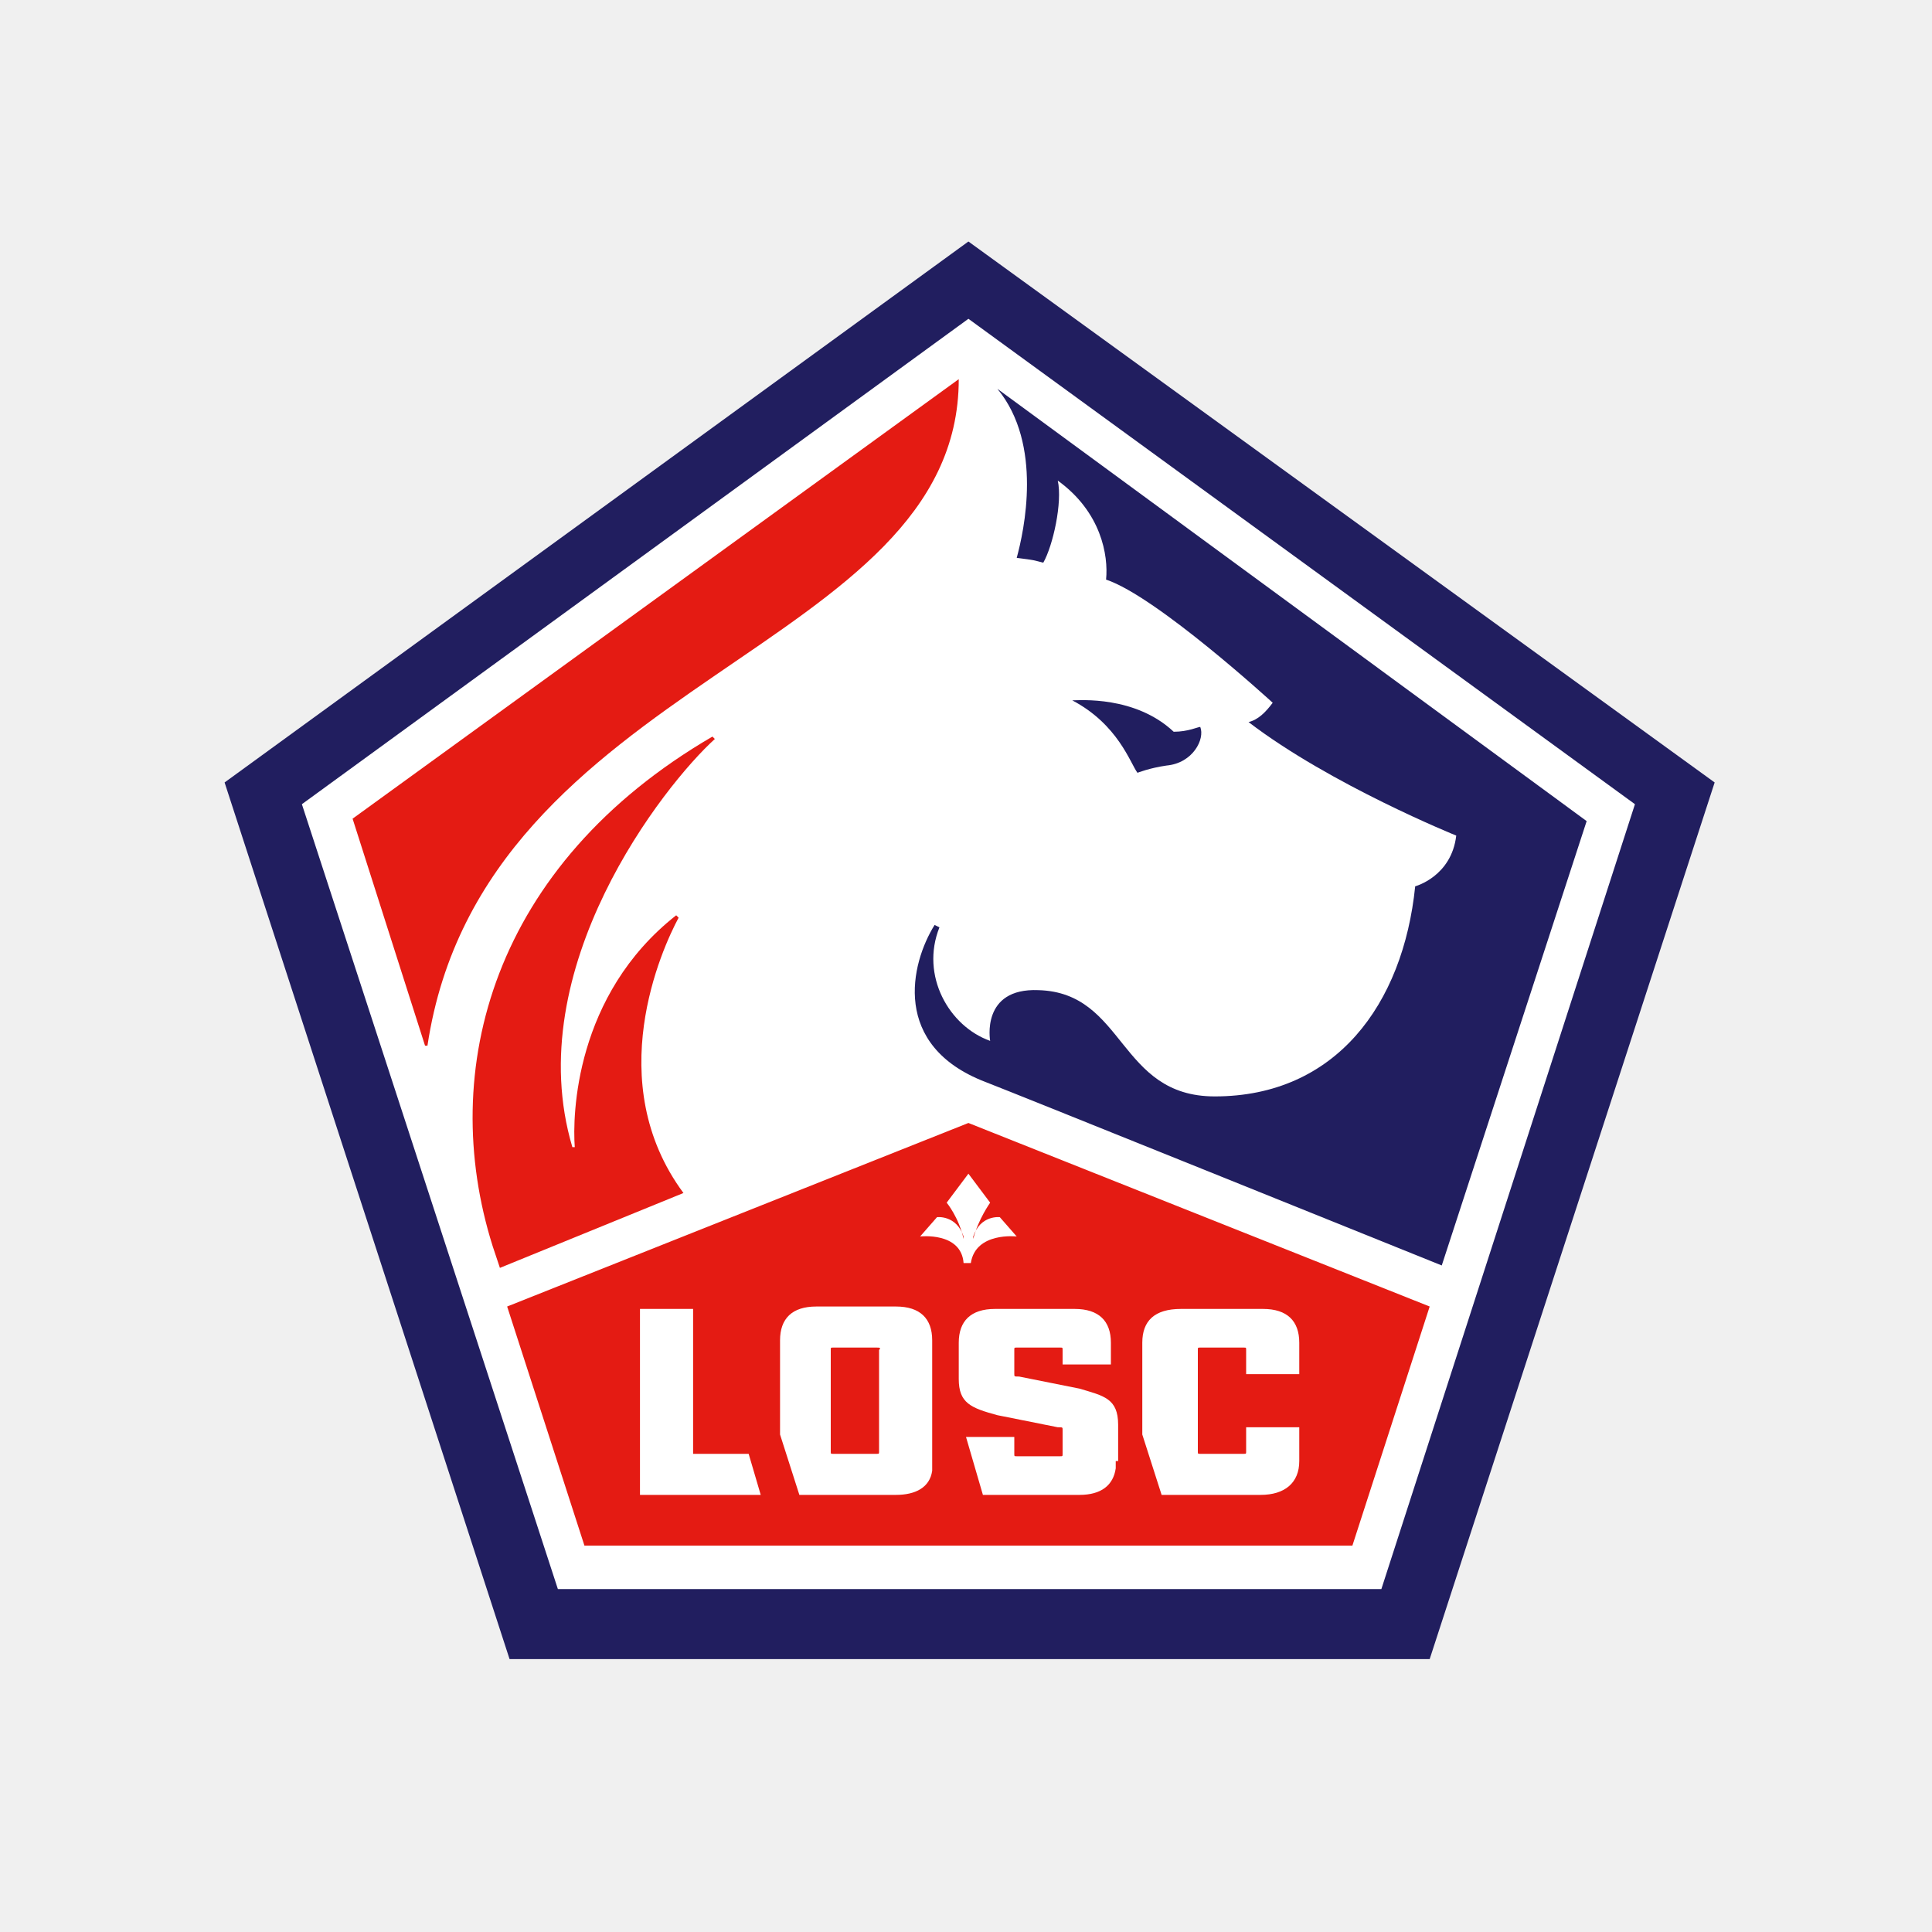
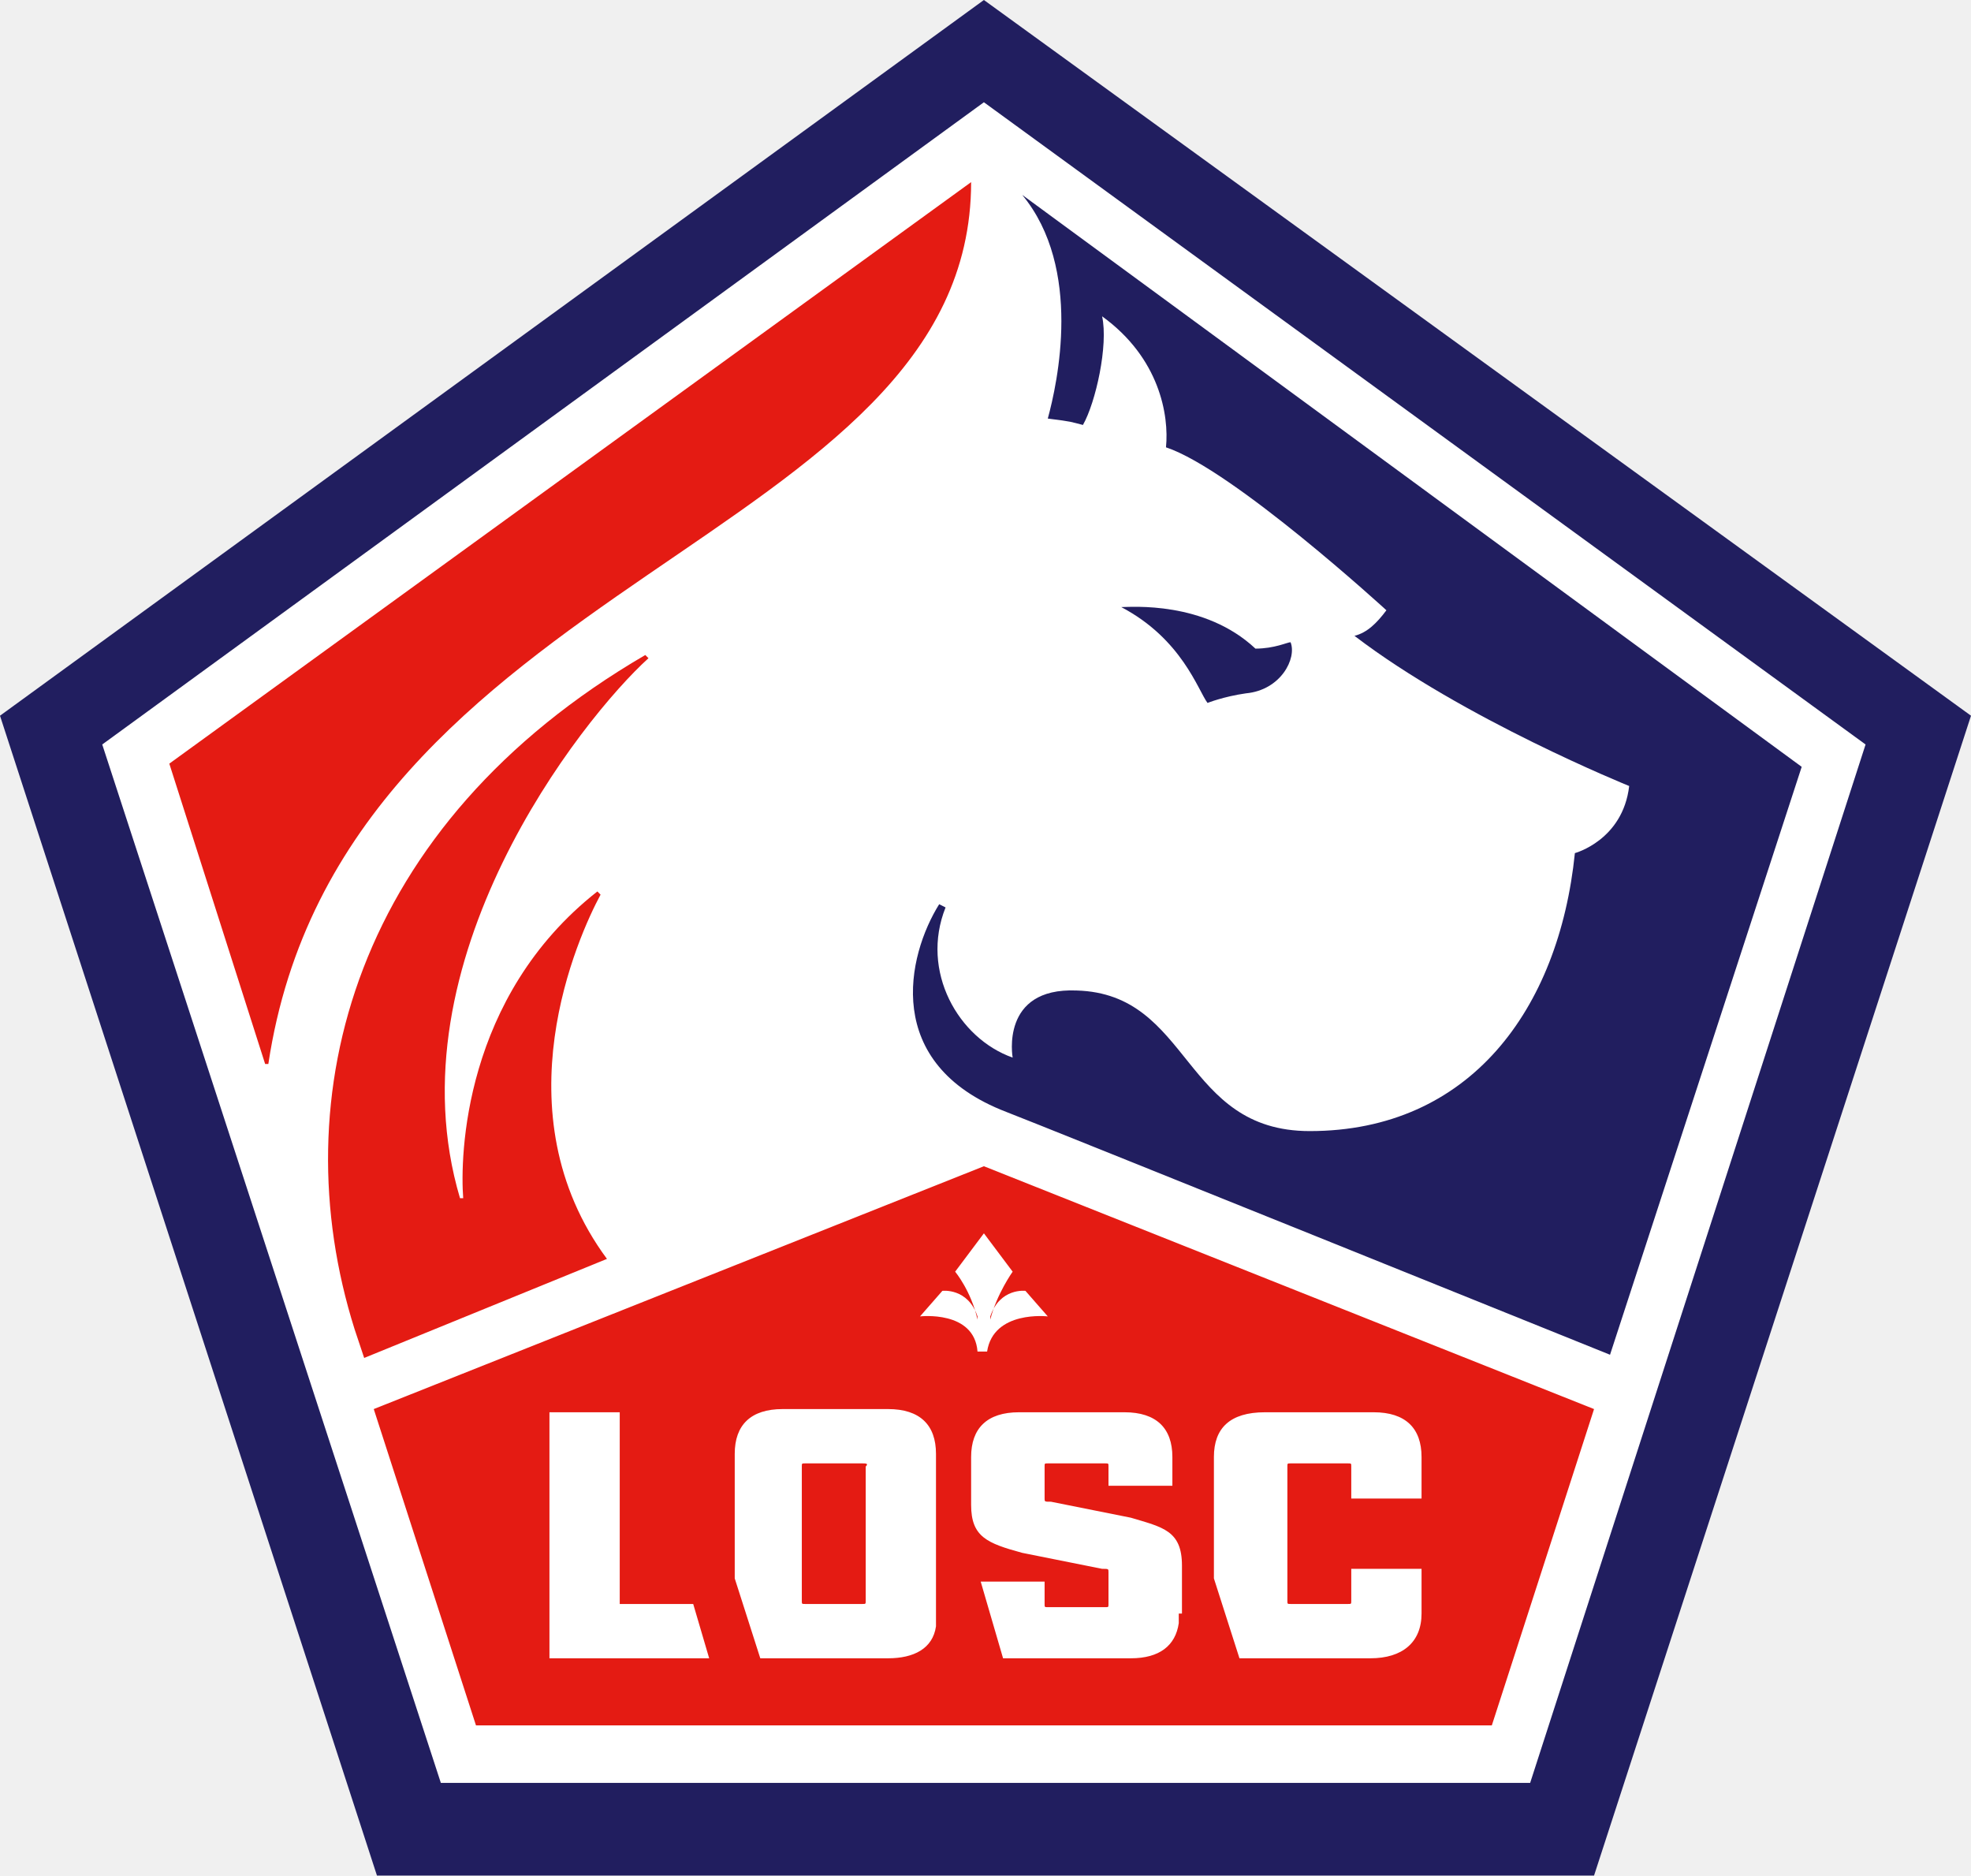
- <svg xmlns="http://www.w3.org/2000/svg" id="Calque_2" viewBox="0 0 80 80">
+ <svg xmlns="http://www.w3.org/2000/svg" id="Calque_2" viewBox="9.3 10 61.7 58.7">
  <style>.st0{fill:#fff}.st1{fill:#211e5f}.st2{fill:#e41b13}</style>
  <path d="M57.2 65.8H23.1L12.5 33.3l27.6-20.1 27.6 20.1-10.5 32.5z" class="st0" />
-   <path d="M40.1 10L9.3 32.4l11.8 36.3h38.1L71 32.4 40.1 10zm17.1 55.8H23.1L12.5 33.3l27.6-20.1 27.6 20.1-10.5 32.5z" class="st1" />
+   <path d="M40.1 10 9.3 32.4l11.8 36.3h38.1L71 32.4 40.1 10zm17.1 55.8H23.1L12.5 33.3l27.6-20.1 27.6 20.1-10.5 32.5z" class="st1" />
  <path d="M41.3 16.1c1.9 2.3 1.1 5.9.8 7 .8.1.7.1 1.1.2.4-.7.8-2.5.6-3.4 1.8 1.3 2.1 3.1 2 4.1 2.1.7 6.9 5.1 6.9 5.1-.3.4-.6.7-1 .8 3.4 2.6 8.6 4.7 8.6 4.7-.2 1.7-1.7 2.1-1.7 2.1-.5 4.9-3.3 8.7-8.3 8.7-4 0-3.7-4.3-7.3-4.4-2.4-.1-2 2.1-2 2.1-1.7-.6-2.9-2.7-2.1-4.7l-.2-.1c-1 1.6-1.8 5 2.1 6.5.8.3 18.9 7.6 18.9 7.6l6-18.4-24.4-17.9z" class="st1" />
  <path d="M47.1 32s.5-.2 1.2-.3c1.1-.1 1.6-1.1 1.4-1.6-.1 0-.5.2-1.1.2-1.6-1.5-3.9-1.3-4.2-1.3 1.9 1 2.4 2.6 2.7 3z" class="st1" />
-   <g>
-     <path d="M36.3 55.8h-1.8c-.1 0-.1 0-.1.1v4.2c0 .1 0 .1.1.1h1.8c.1 0 .1 0 .1-.1v-4.2c.1-.1 0-.1-.1-.1z" class="st2" />
-     <path d="M40.1 46.5L21 54.1l3.2 9.9H56l3.2-9.9-19.1-7.6zM26.5 61.9v-7.7h2.2v6H31l.5 1.7h-5zm12.1-1.4v.4c-.1.7-.7 1-1.5 1h-4l-.8-2.5v-3.9c0-.9.5-1.4 1.5-1.4h3.3c1 0 1.5.5 1.5 1.4v5zm-.5-9.3l.7-.8s.8-.1 1.1.8v.1c-.2-.9-.7-1.5-.7-1.5l.9-1.2.9 1.2s-.5.7-.7 1.5v-.1c.3-.9 1.1-.8 1.1-.8l.7.8s-1.7-.2-1.9 1.1h-.3c-.1-1.3-1.8-1.1-1.8-1.1zm8.1 9.3v.3c-.1.7-.6 1.1-1.5 1.1h-4l-.7-2.4h2v.7c0 .1 0 .1.1.1h1.8c.1 0 .1 0 .1-.1v-1c0-.1 0-.1-.2-.1l-2.5-.5c-1.1-.3-1.6-.5-1.6-1.5v-1.5c0-.9.5-1.4 1.5-1.4h3.3c1 0 1.5.5 1.5 1.4v.9h-2v-.6c0-.1 0-.1-.1-.1h-1.8c-.1 0-.1 0-.1.1v1c0 .1 0 .1.2.1l2.5.5c1 .3 1.6.4 1.6 1.5v1.5zm7.6-3.6h-2.2v-1c0-.1 0-.1-.1-.1h-1.8c-.1 0-.1 0-.1.1v4.2c0 .1 0 .1.1.1h1.8c.1 0 .1 0 .1-.1v-1h2.2v1.4c0 .9-.6 1.4-1.6 1.4h-4.1l-.8-2.5v-3.8c0-.9.5-1.4 1.6-1.4h3.4c1 0 1.5.5 1.5 1.4v1.3zM39.7 15.7L14.6 33.9l3 9.4h.1C20 28 39.7 27 39.7 15.7z" class="st2" />
-     <path d="M28.1 38l-.1-.1c-4.2 3.3-4.3 8.3-4.2 9.6h-.1c-2.2-7.4 3.8-15 5.9-16.9l-.1-.1c-9.1 5.3-11.4 13.8-9.1 21.1l.3.9 7.6-3.1c-3.4-4.6-.9-10.1-.2-11.4z" class="st2" />
-   </g>
+   <path d="M36.3 55.8h-1.8c-.1 0-.1 0-.1.1v4.2c0 .1 0 .1.1.1h1.8c.1 0 .1 0 .1-.1v-4.2c.1-.1 0-.1-.1-.1z" class="st2" />
+   <path d="M40.1 46.5 21 54.1l3.2 9.9H56l3.2-9.9-19.1-7.6zM26.5 61.9v-7.7h2.2v6H31l.5 1.7h-5zm12.1-1.4v.4c-.1.7-.7 1-1.5 1h-4l-.8-2.5v-3.9c0-.9.5-1.4 1.5-1.4h3.3c1 0 1.5.5 1.5 1.4v5zm-.5-9.3.7-.8s.8-.1 1.1.8v.1c-.2-.9-.7-1.5-.7-1.5l.9-1.2.9 1.2s-.5.7-.7 1.5v-.1c.3-.9 1.1-.8 1.1-.8l.7.8s-1.7-.2-1.9 1.1h-.3c-.1-1.3-1.8-1.1-1.8-1.1zm8.1 9.3v.3c-.1.7-.6 1.1-1.5 1.1h-4l-.7-2.4h2v.7c0 .1 0 .1.1.1h1.8c.1 0 .1 0 .1-.1v-1c0-.1 0-.1-.2-.1l-2.5-.5c-1.1-.3-1.6-.5-1.6-1.5v-1.5c0-.9.5-1.4 1.5-1.4h3.3c1 0 1.5.5 1.5 1.4v.9h-2v-.6c0-.1 0-.1-.1-.1h-1.8c-.1 0-.1 0-.1.1v1c0 .1 0 .1.2.1l2.5.5c1 .3 1.6.4 1.6 1.5v1.5zm7.6-3.6h-2.2v-1c0-.1 0-.1-.1-.1h-1.8c-.1 0-.1 0-.1.1v4.2c0 .1 0 .1.1.1h1.8c.1 0 .1 0 .1-.1v-1h2.2v1.4c0 .9-.6 1.4-1.6 1.4h-4.1l-.8-2.5v-3.8c0-.9.5-1.4 1.6-1.4h3.4c1 0 1.5.5 1.5 1.4v1.3zM39.7 15.7 14.6 33.9l3 9.4h.1C20 28 39.7 27 39.7 15.7z" class="st2" />
+   <path d="m28.1 38-.1-.1c-4.2 3.3-4.3 8.3-4.2 9.6h-.1c-2.2-7.4 3.8-15 5.9-16.9l-.1-.1c-9.1 5.3-11.4 13.8-9.1 21.1l.3.9 7.6-3.1c-3.4-4.6-.9-10.1-.2-11.4z" class="st2" />
</svg>
